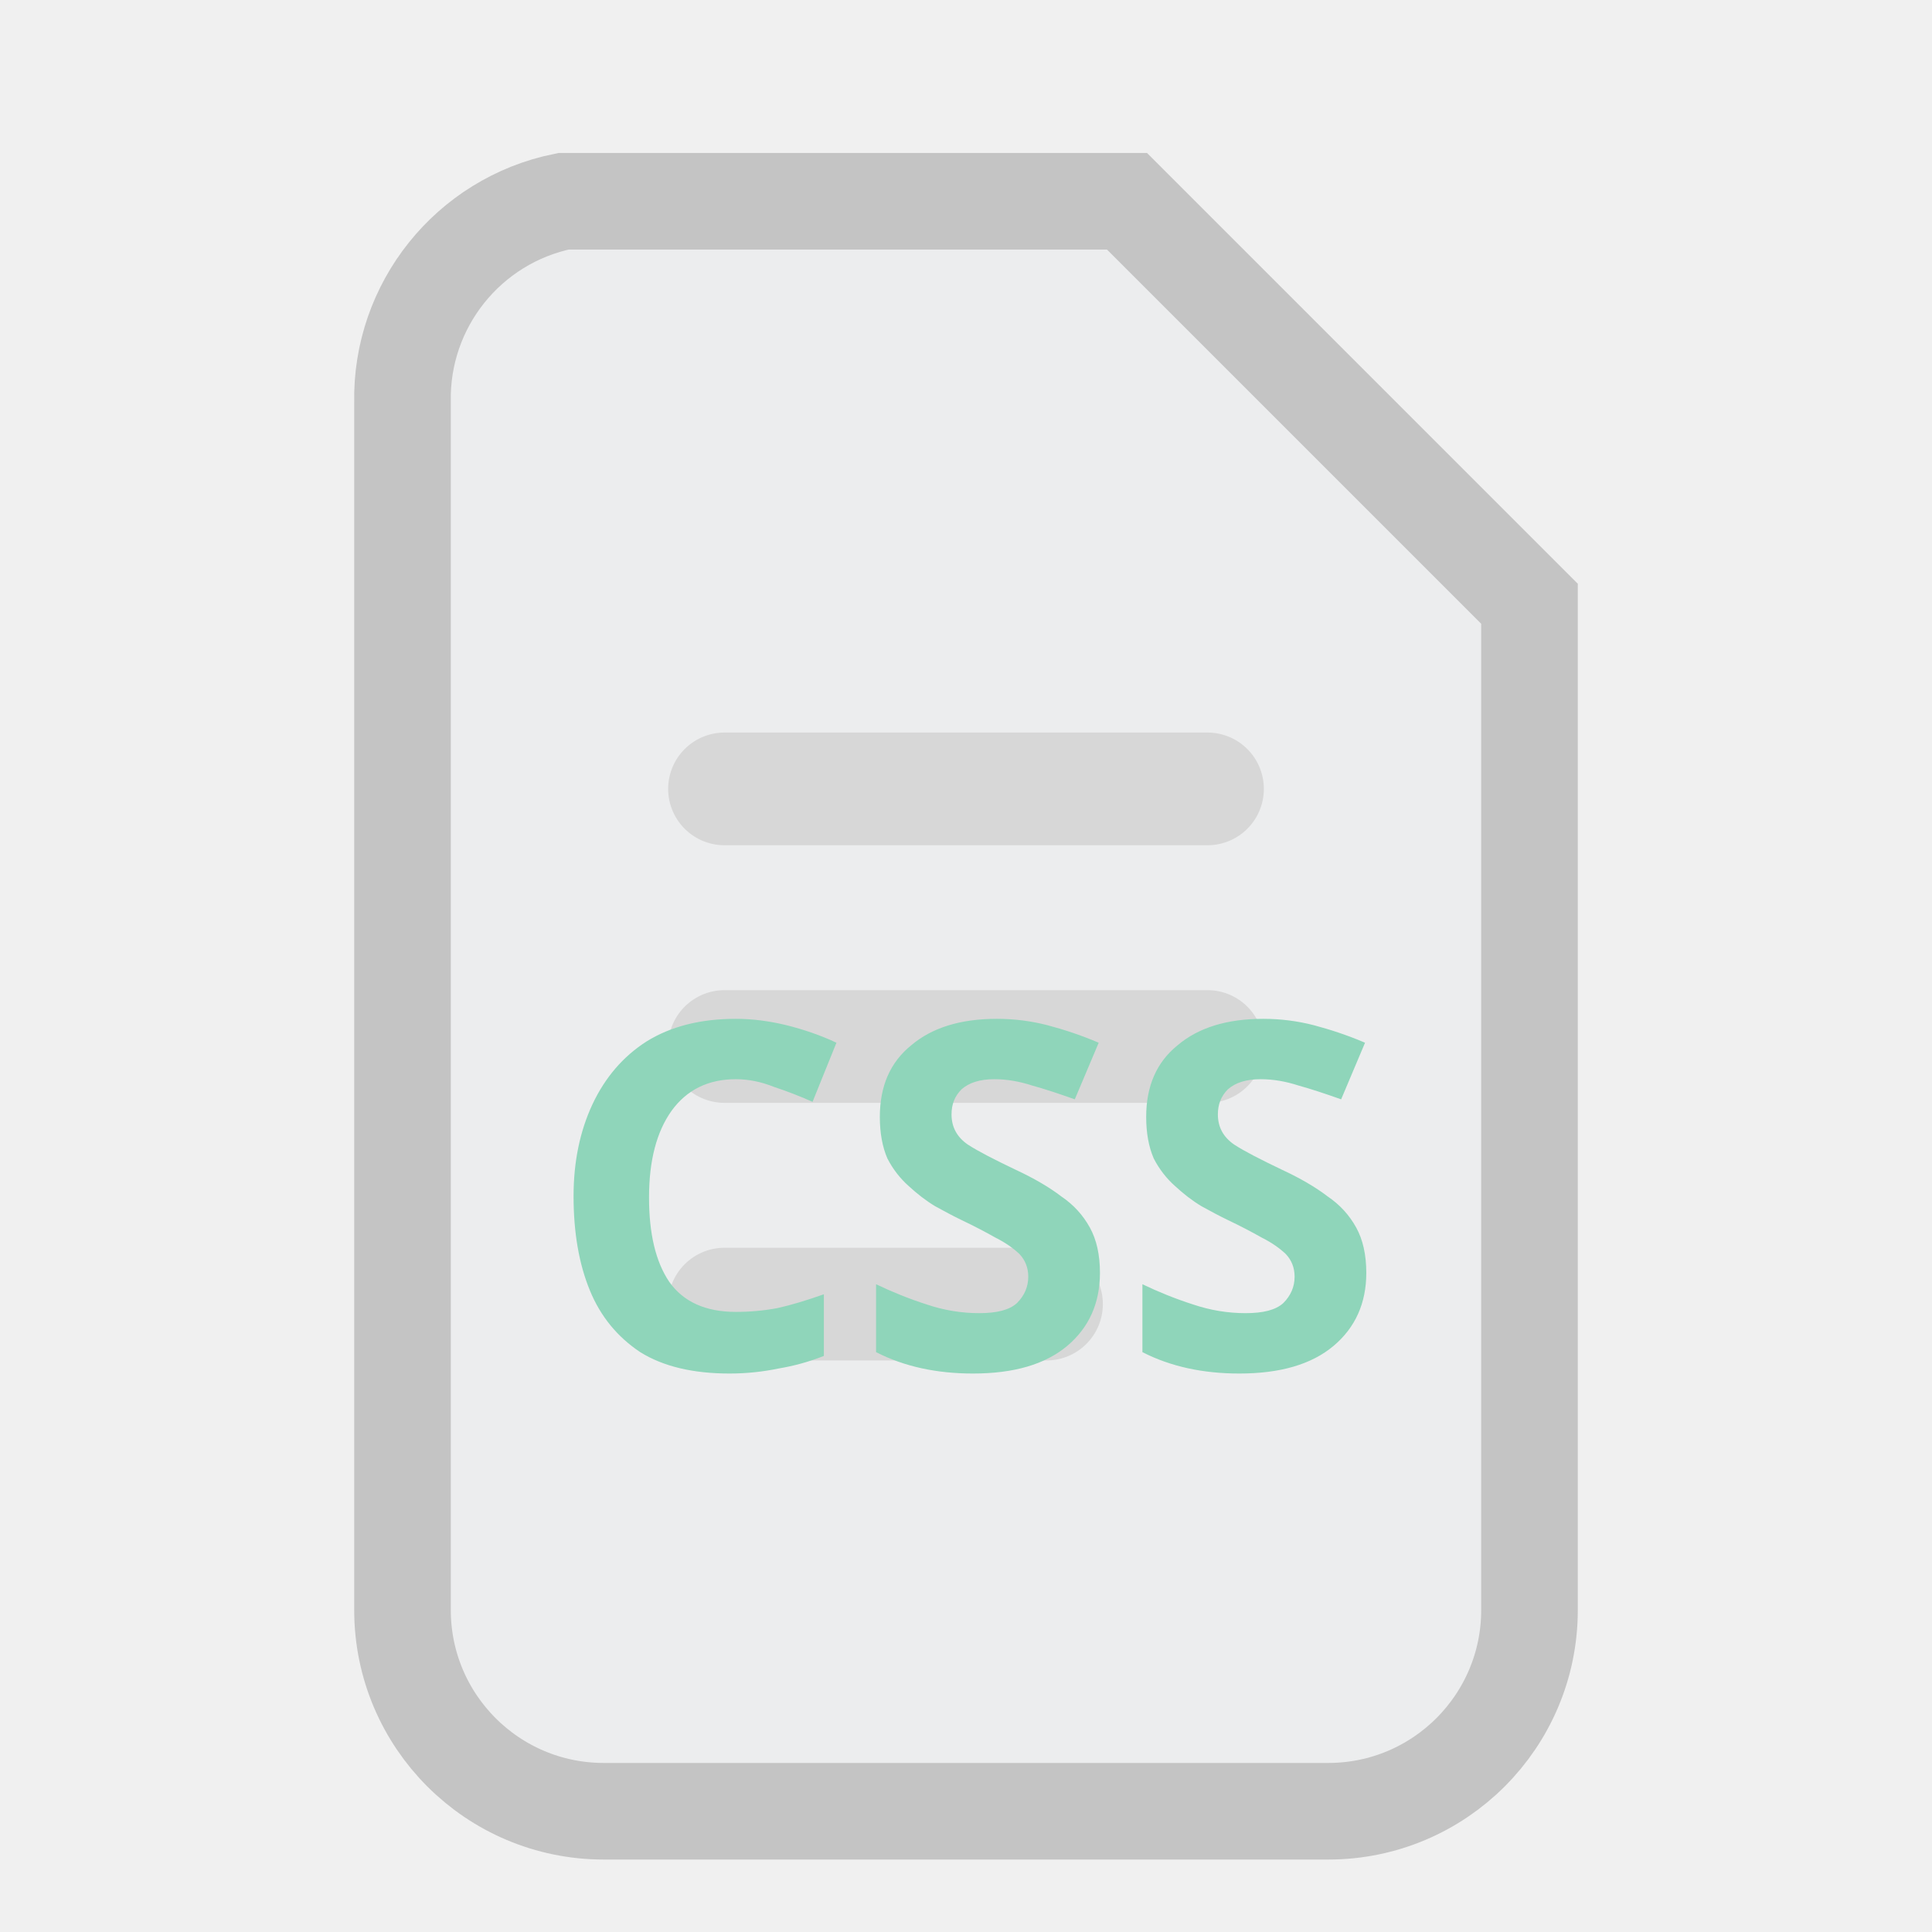
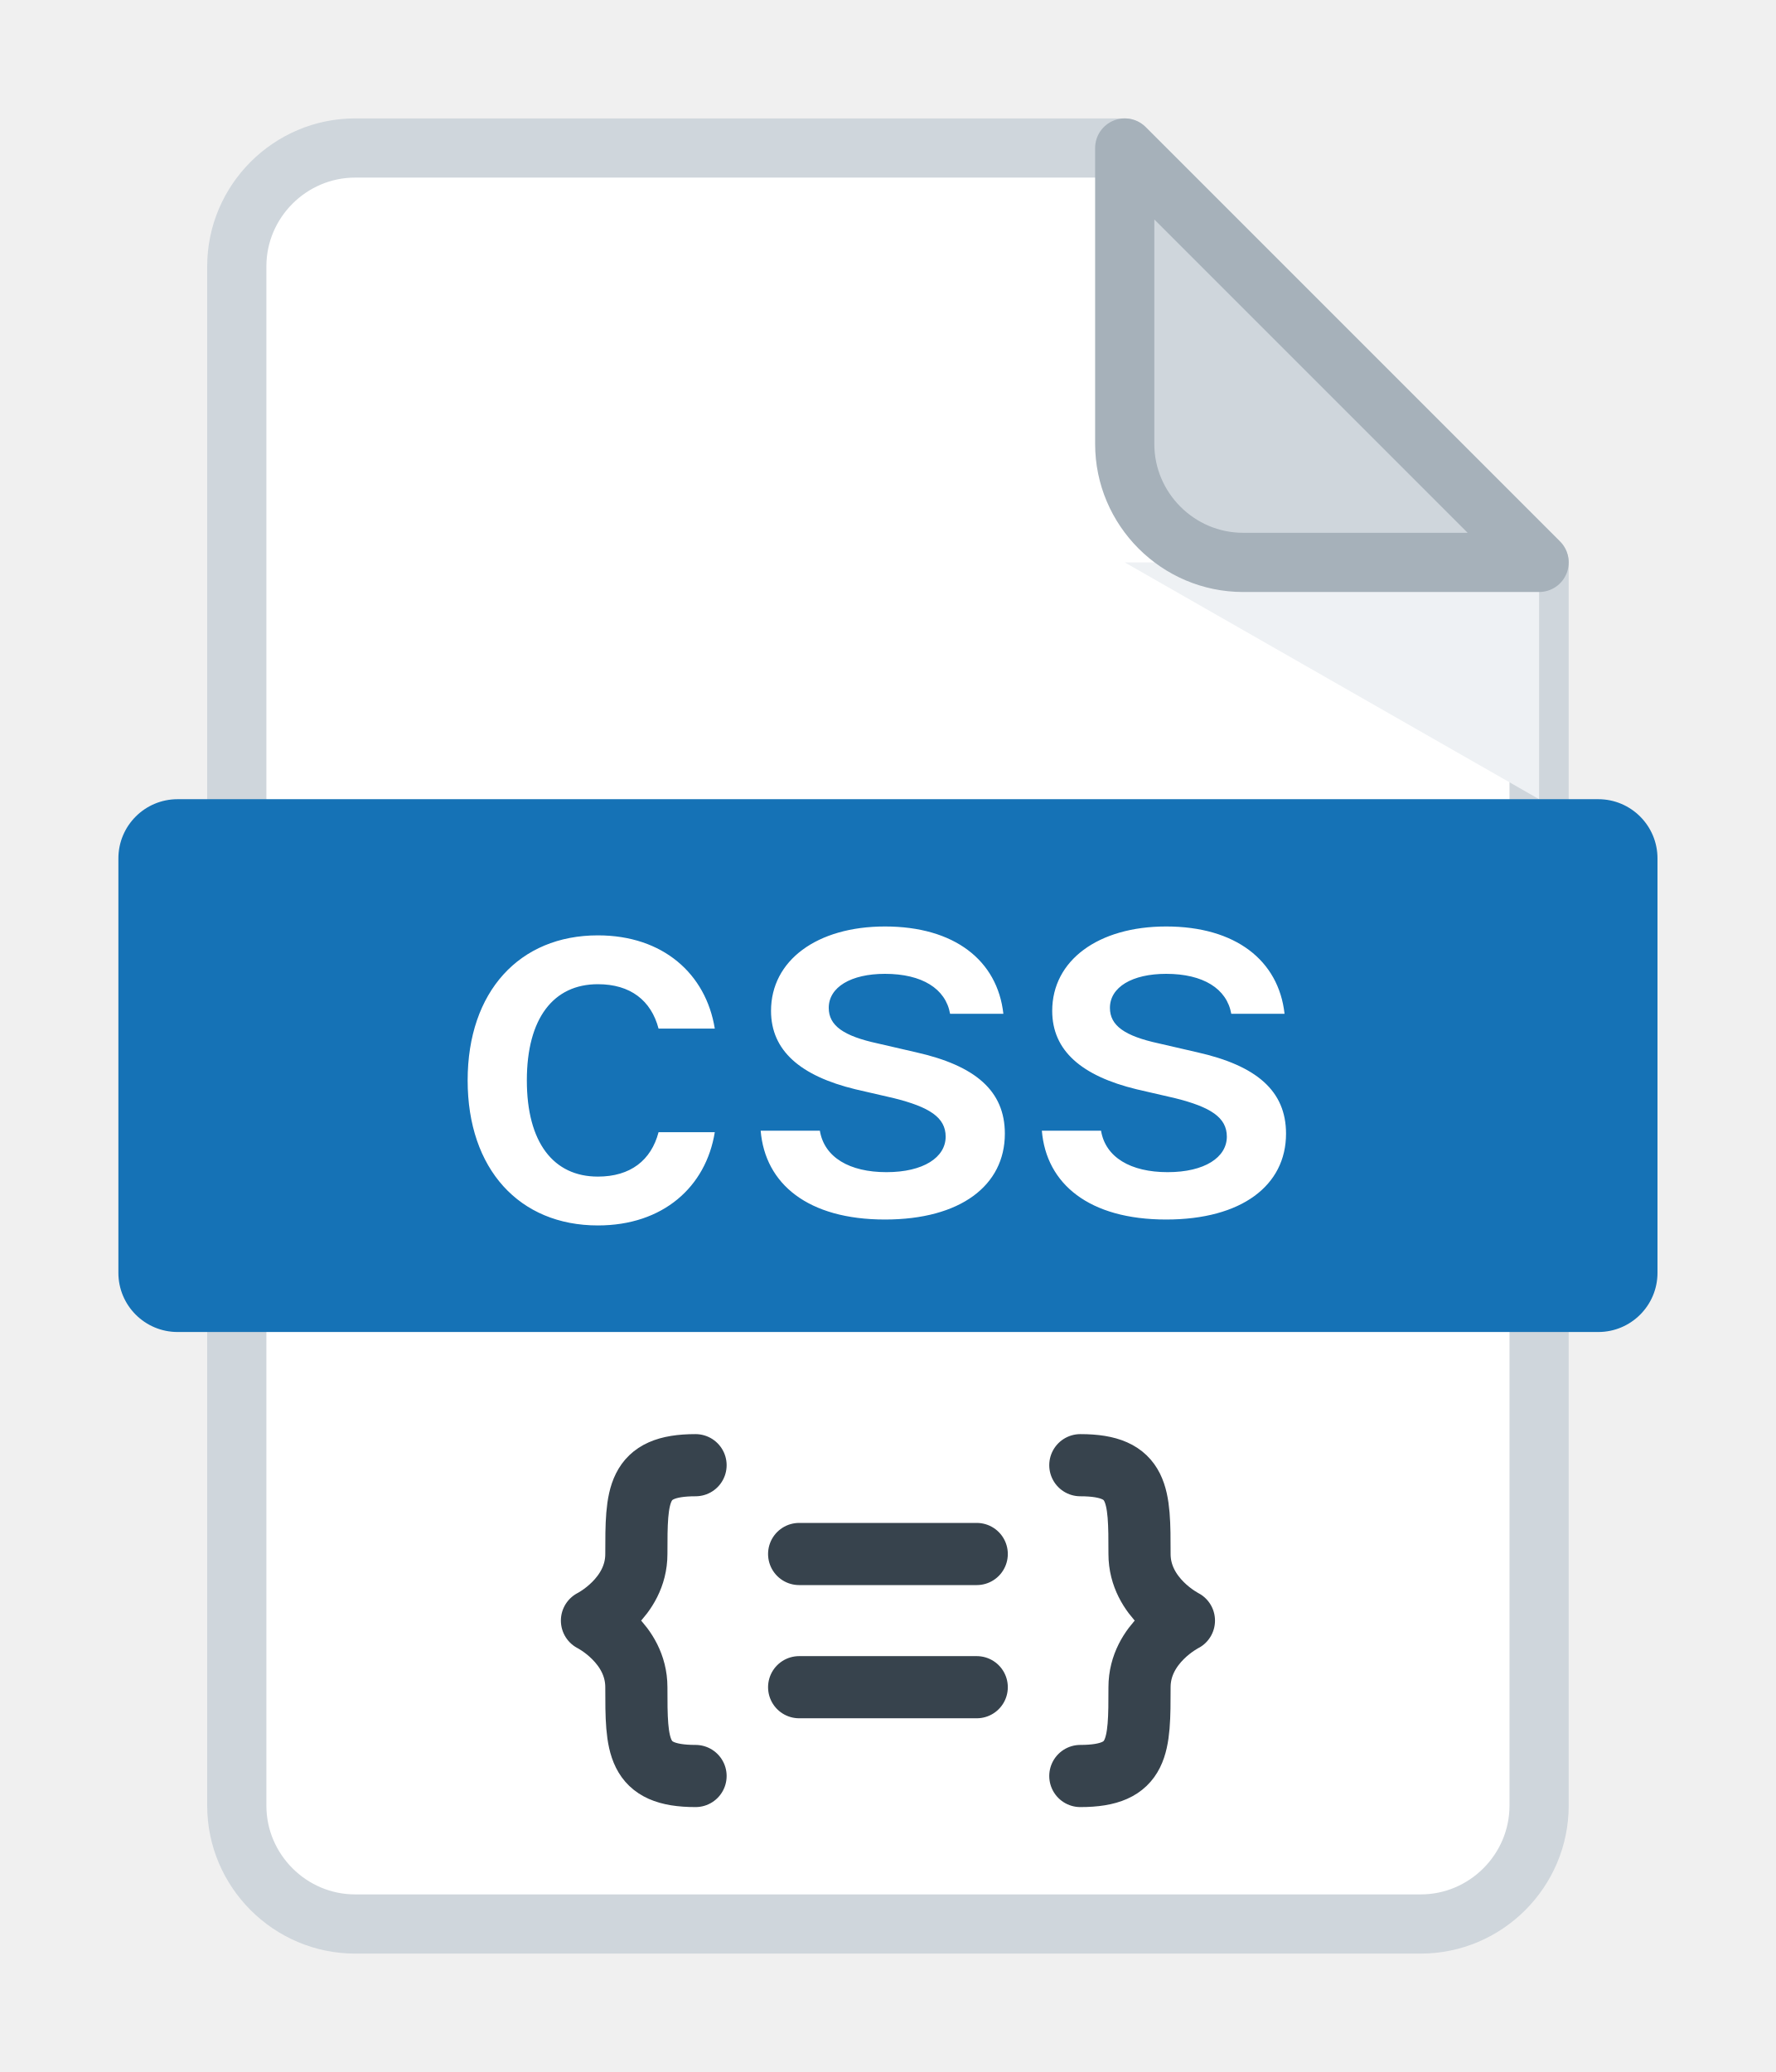
- <svg xmlns="http://www.w3.org/2000/svg" viewBox="0 0 24 24" aria-hidden="true">
-   <path d="M7 2.5h7l5 5v12.5A2.5 2.5 0 0 1 16.5 22.5h-9A2.5 2.5 0 0 1 5 20V5A2.5 2.5 0 0 1 7 2.5Z" fill="#dfe3e8" fill-opacity="0.2" stroke="#c4c4c4" stroke-width="1.2" />
-   <path d="M9 9.8h6M9 13h6M9 16.2h4" stroke="#d7d7d7" stroke-width="1.4" stroke-linecap="round" />
-   <text x="12" y="17" text-anchor="middle" font-size="6" font-family="Segoe UI, sans-serif" font-weight="700" fill="#8fd5ba">CSS</text>
+ <svg xmlns="http://www.w3.org/2000/svg" viewBox="0 0 120 140" width="120" height="140">
+   <path d="M24 10h52l28 28v84c0 4.4-3.6 8-8 8H24c-4.4 0-8-3.6-8-8V18c0-4.4 3.6-8 8-8Z" fill="#fff" stroke="#cfd6dc" stroke-width="4" stroke-linejoin="round" />
+   <path fill="#eef1f4" d="M76 38h28v16z" />
+   <path d="M76 10v20c0 4.4 3.6 8 8 8h20Z" fill="#cfd6dc" stroke="#a6b1ba" stroke-width="4" stroke-linejoin="round" />
+   <rect x="8" y="54" width="104" height="36" rx="4" fill="#1572b6" />
+   <path d="M44.5 69.5c-.5-1.9-1.9-3-4.1-3-3 0-4.8 2.3-4.8 6.5s1.8 6.5 4.8 6.5c2.2 0 3.6-1.1 4.1-3h3.8c-.6 3.7-3.5 6.3-7.9 6.3-5.3 0-8.8-3.8-8.8-9.8s3.5-9.8 8.8-9.8c4.4 0 7.3 2.6 7.9 6.3Zm19.7-1c-.3-1.7-1.9-2.7-4.4-2.7-2.3 0-3.8.9-3.8 2.3 0 1.2 1 1.9 3.3 2.4l2.6.6c4 .9 6 2.6 6 5.5 0 3.5-3 5.8-8.1 5.8-5.2 0-8.1-2.4-8.4-6h4c.3 1.8 2 2.8 4.5 2.8s4-1 4-2.4c0-1.3-1.1-2-3.5-2.6l-2.6-.6c-3.7-.9-5.7-2.6-5.7-5.3 0-3.4 3.1-5.7 7.7-5.7 4.7 0 7.6 2.3 8 5.9Zm19 0c-.3-1.7-1.9-2.7-4.4-2.7-2.3 0-3.8.9-3.8 2.3 0 1.2 1 1.9 3.3 2.4l2.6.6c4 .9 6 2.6 6 5.5 0 3.5-3 5.8-8.1 5.8-5.2 0-8.1-2.4-8.4-6h4c.3 1.8 2 2.8 4.5 2.8s4-1 4-2.4c0-1.3-1.1-2-3.5-2.6l-2.6-.6c-3.7-.9-5.7-2.6-5.7-5.3 0-3.4 3.1-5.7 7.7-5.7 4.7 0 7.6 2.3 8 5.9Z" fill="#fff" />
+   <path d="M47 99c-4 0-4 2-4 6 0 3-3 4.5-3 4.5s3 1.5 3 4.5c0 4 0 6 4 6m7-15h12m-12 9h12m7-15c4 0 4 2 4 6 0 3 3 4.5 3 4.5s-3 1.5-3 4.5c0 4 0 6-4 6" fill="none" stroke="#37434d" stroke-width="4.2" stroke-linecap="round" stroke-linejoin="round" />
</svg>
